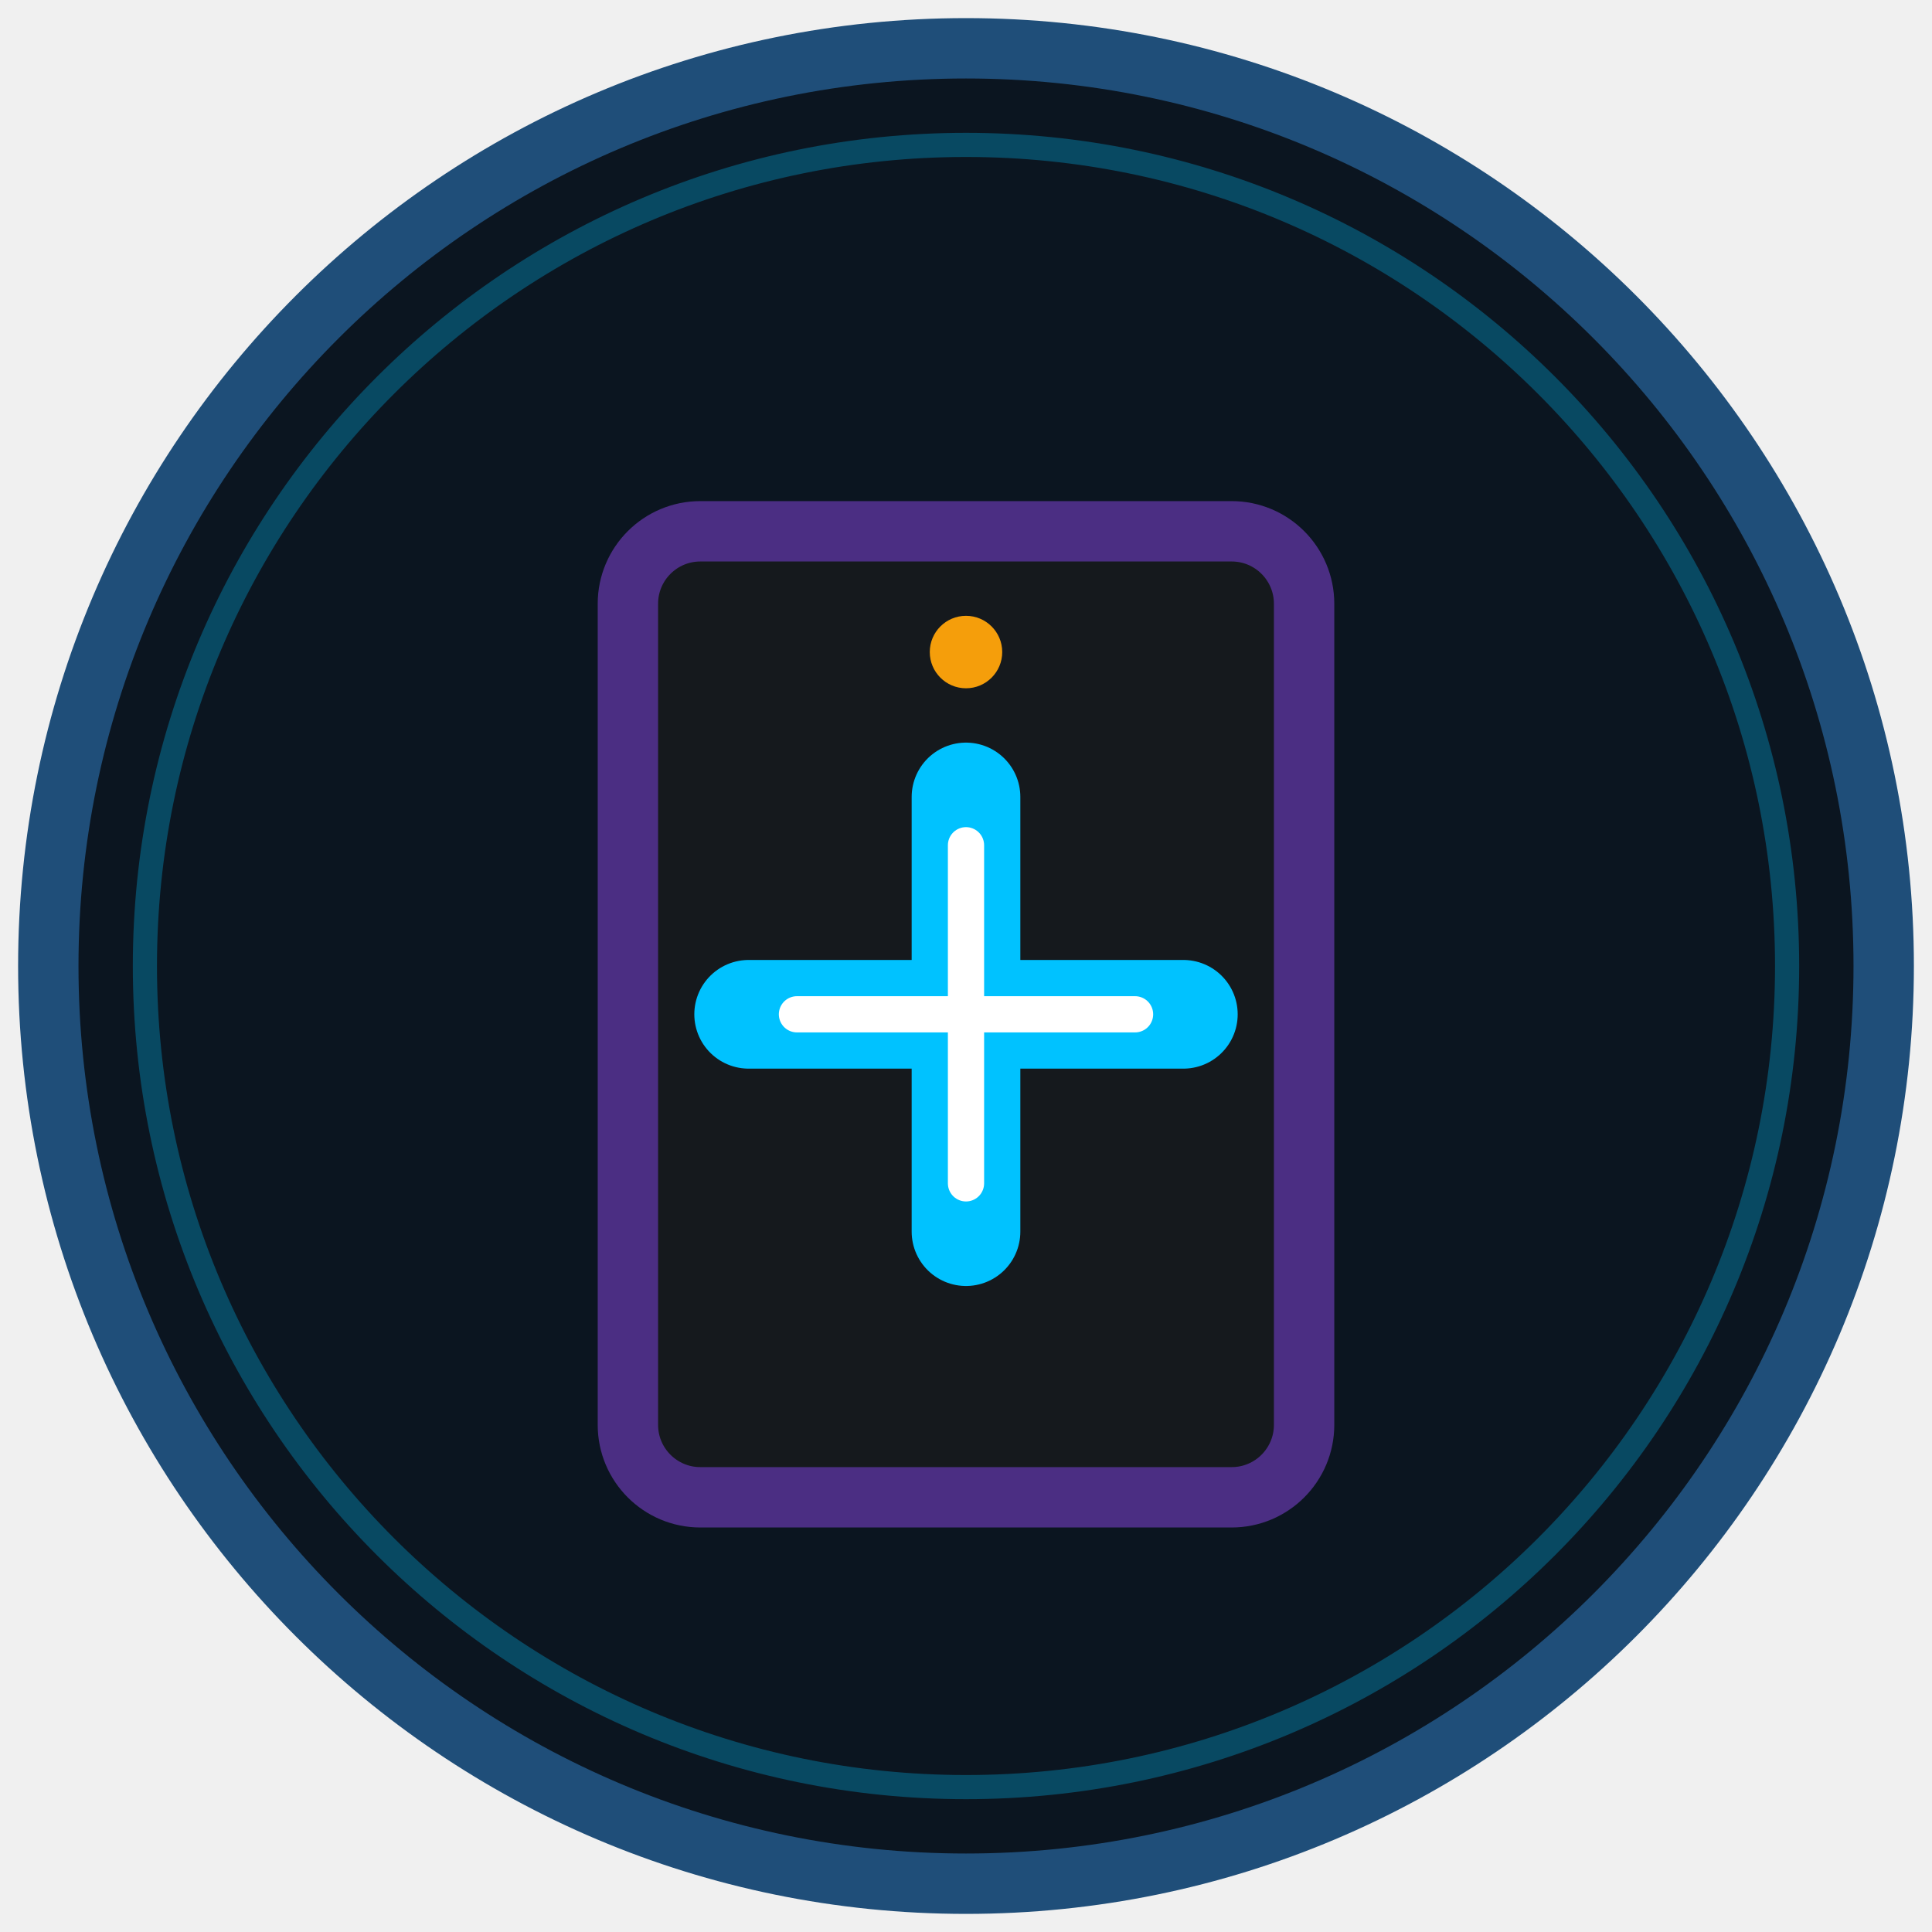
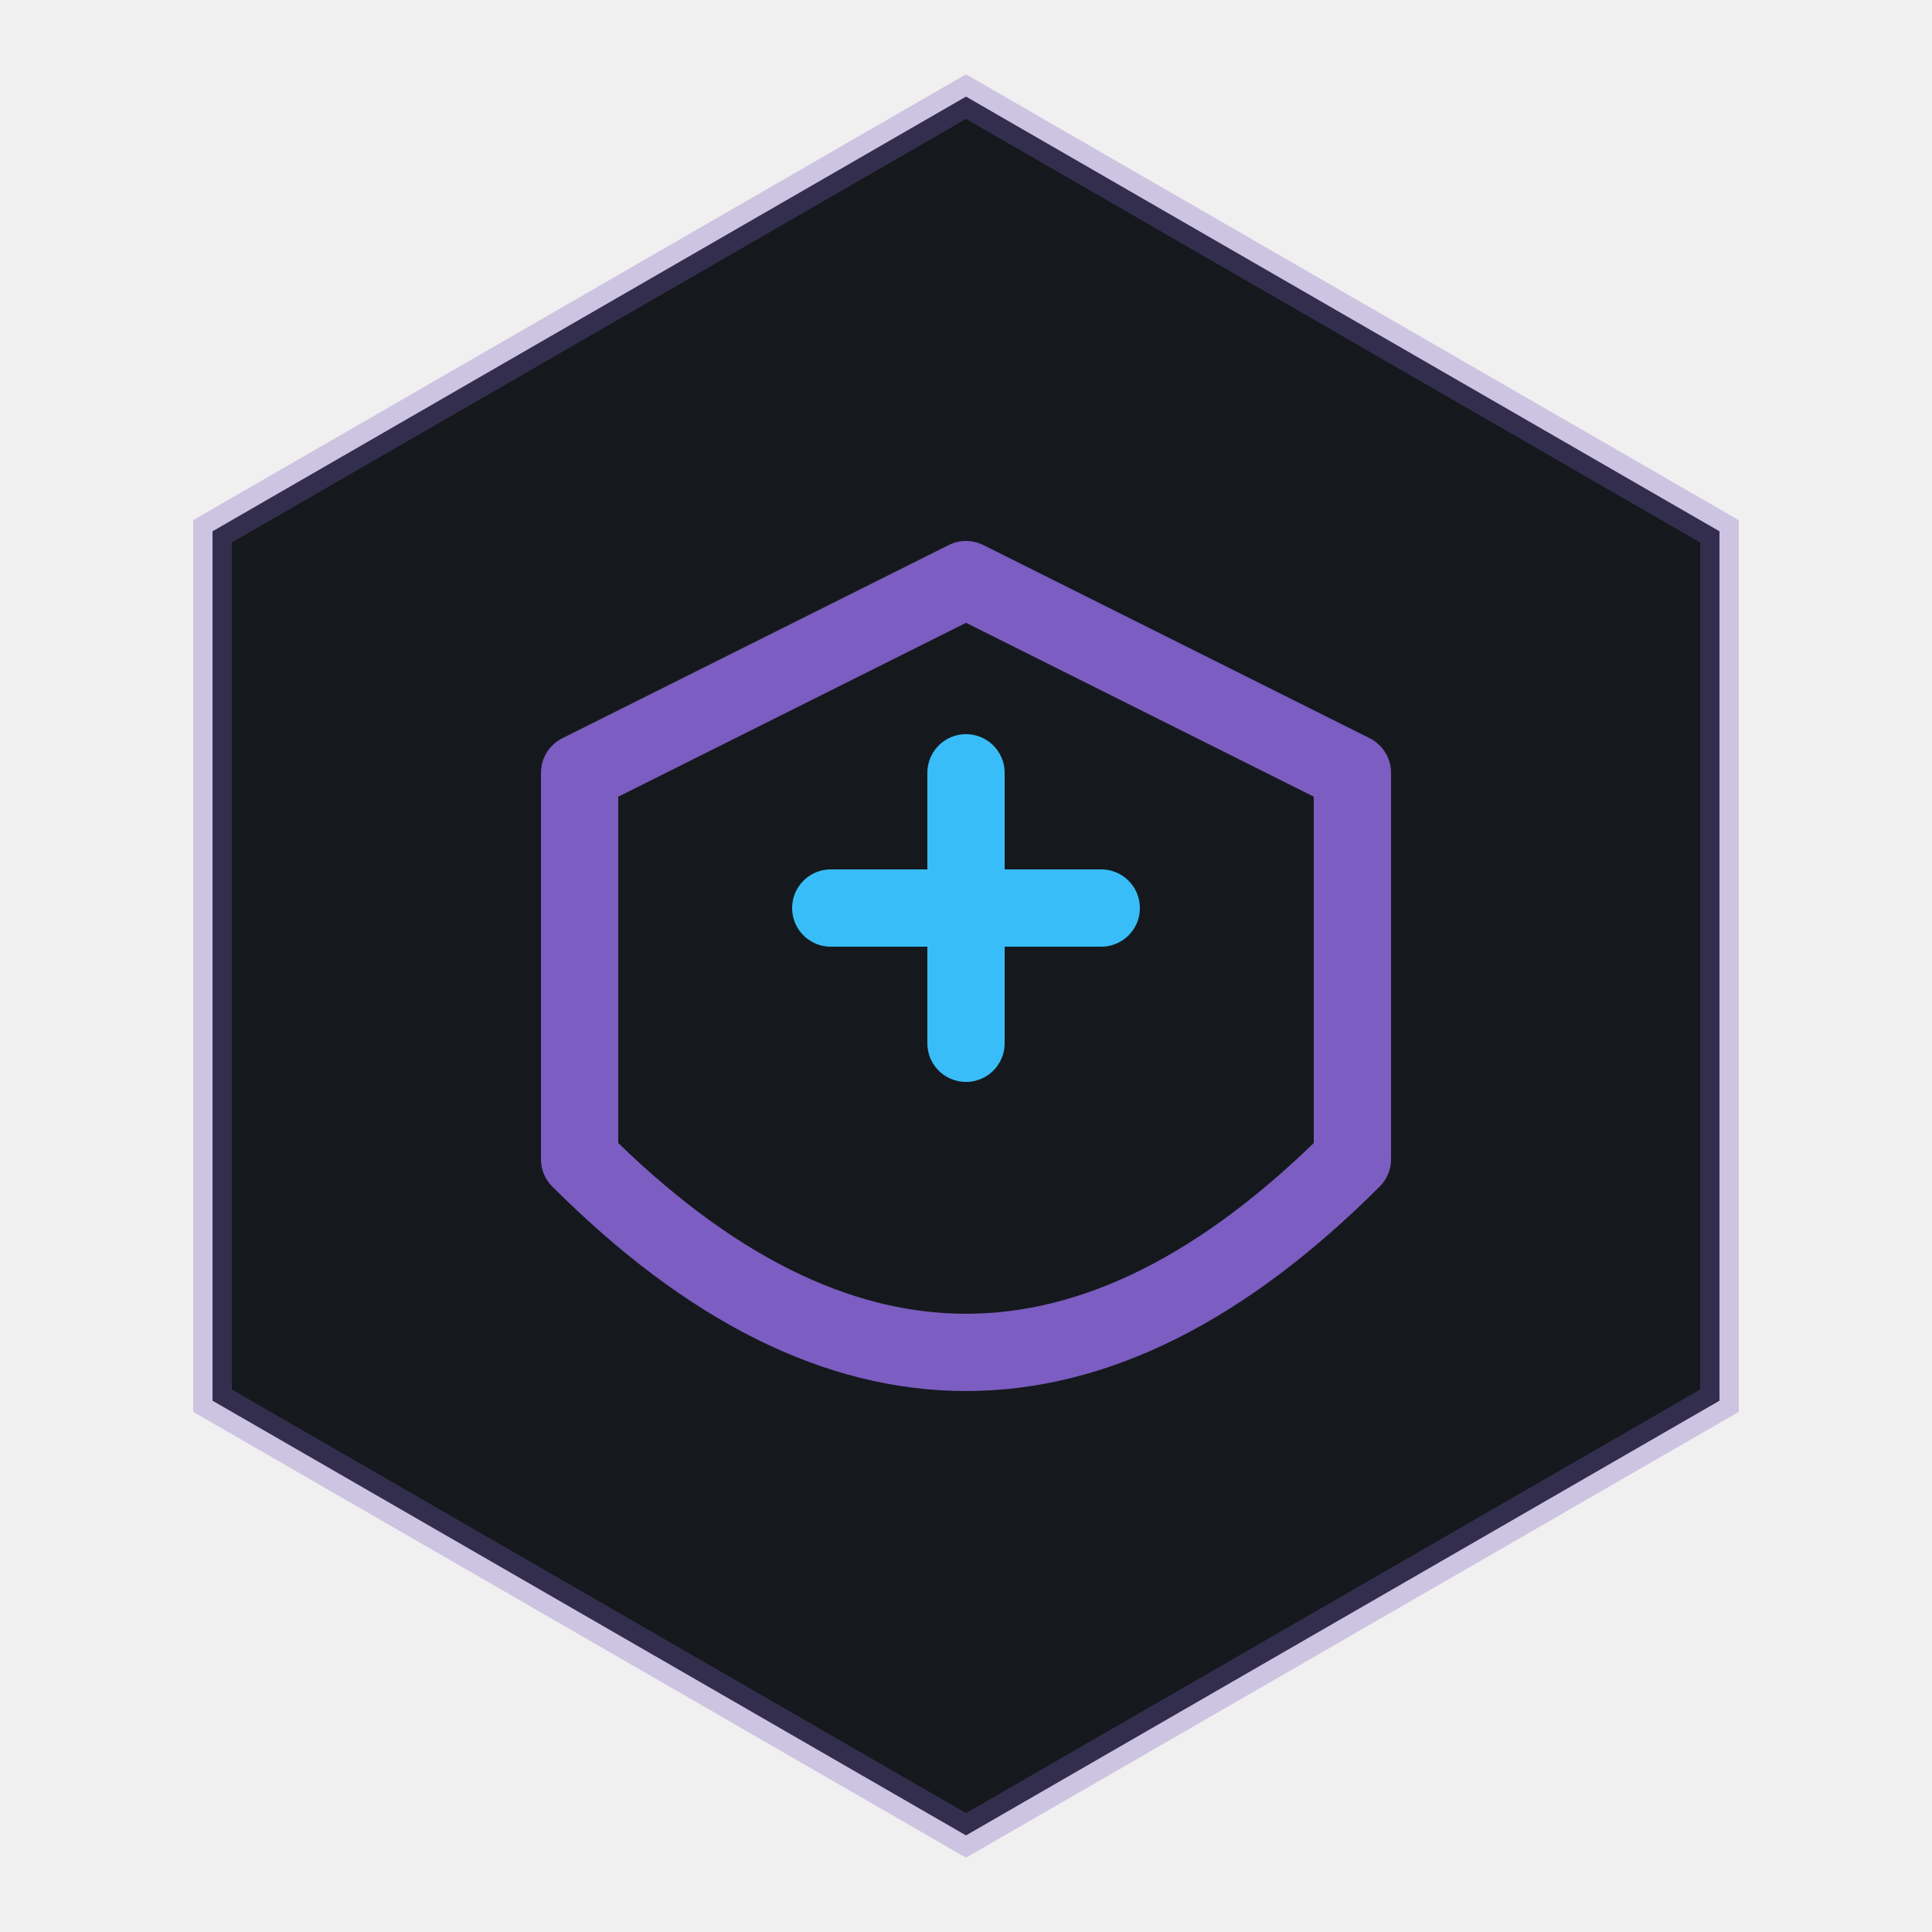
- <svg xmlns="http://www.w3.org/2000/svg" viewBox="0 0 80 80" fill="none">
-   <circle cx="40" cy="40" r="38" stroke="#1F4E79" stroke-width="2.5" fill="#0B1520" />
-   <circle cx="40" cy="40" r="34" stroke="#00C2FF" stroke-width="1" fill="none" opacity="0.3" />
-   <rect x="26" y="22" width="28" height="40" rx="3" stroke="#4B2E83" stroke-width="2.5" fill="#15191D" />
-   <path d="M40 33 L40 51" stroke="#00C2FF" stroke-width="4.5" stroke-linecap="round" />
-   <path d="M31 42 L49 42" stroke="#00C2FF" stroke-width="4.5" stroke-linecap="round" />
-   <path d="M40 35 L40 49 M33 42 L47 42" stroke="#FFFFFF" stroke-width="1.5" stroke-linecap="round" />
-   <circle cx="40" cy="27" r="1.5" fill="#F59E0B" />
+ <svg xmlns="http://www.w3.org/2000/svg" viewBox="0 0 100 100" fill="none">
+   <path d="M50 5 L89 27.5 L89 72.5 L50 95 L11 72.5 L11 27.5 Z" fill="#15191D" stroke="#7C5DC2" stroke-width="2" stroke-opacity="0.3" />
+   <path d="M50 30 L70 40 V60 Q50 80 30 60 V40 Z" stroke="#7C5DC2" stroke-width="4" stroke-linejoin="round" />
+   <path d="M50 40 V54 M43 47 H57" stroke="#38BDF8" stroke-width="4" stroke-linecap="round" />
</svg>
